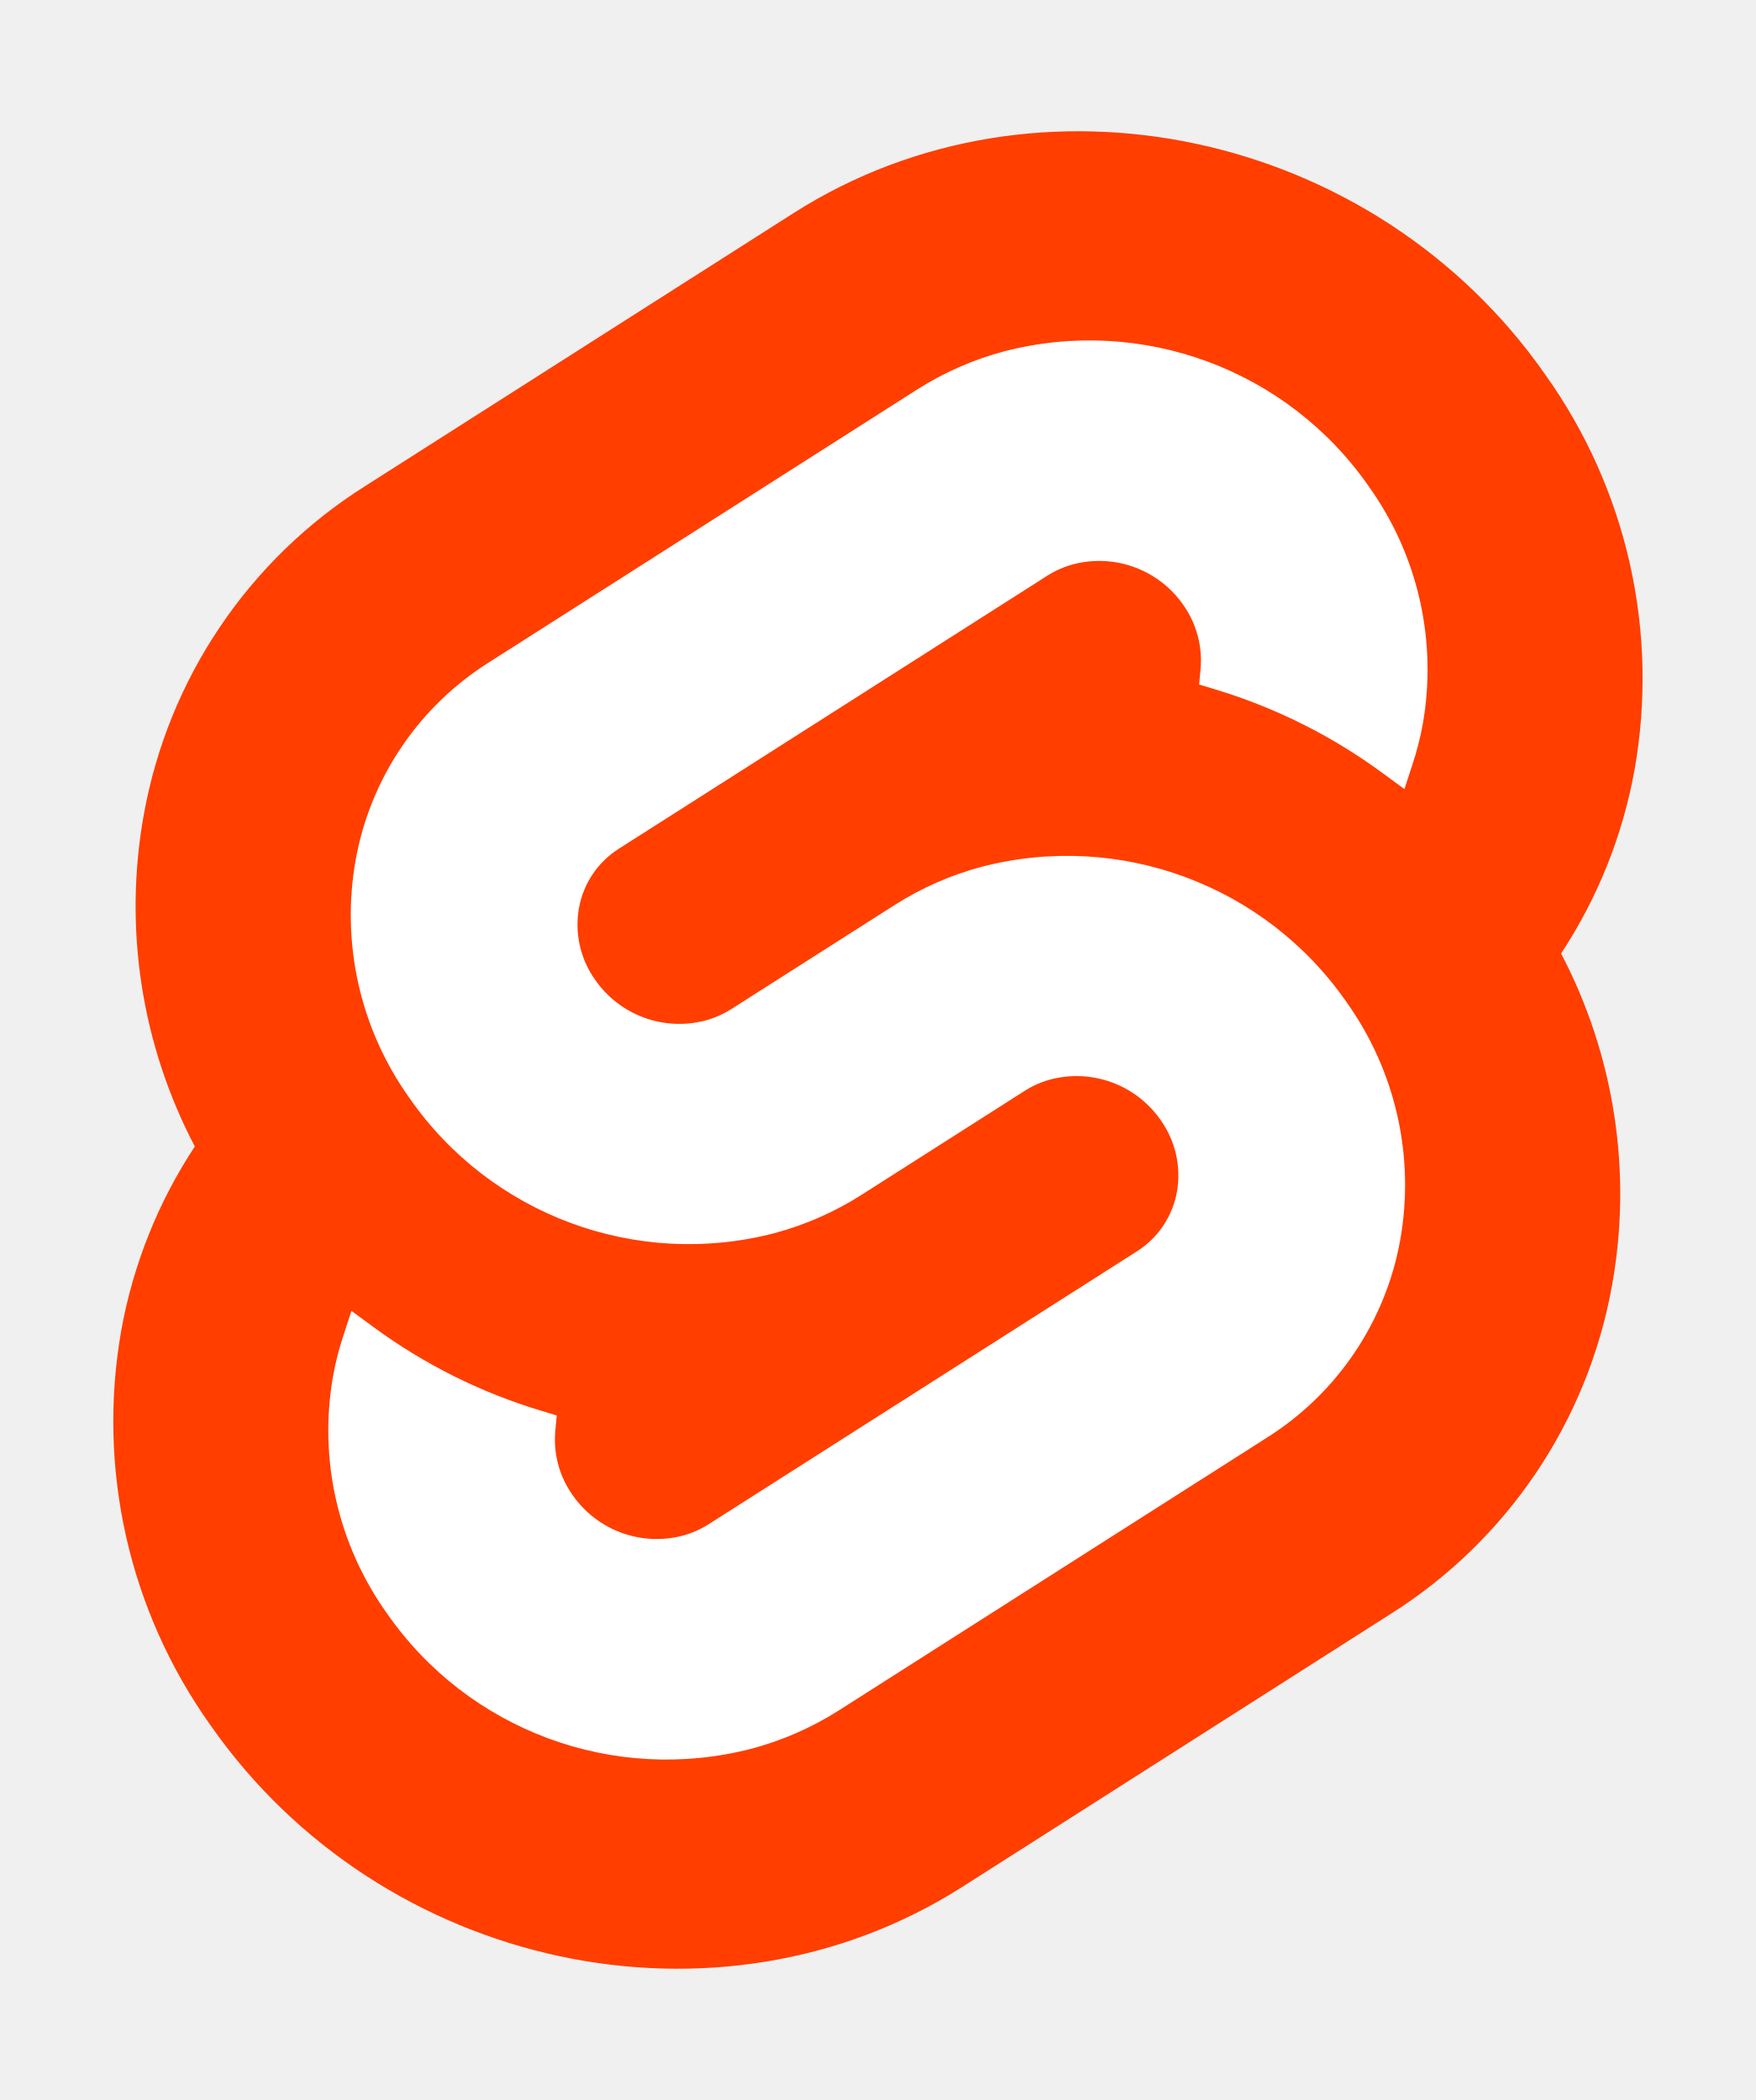
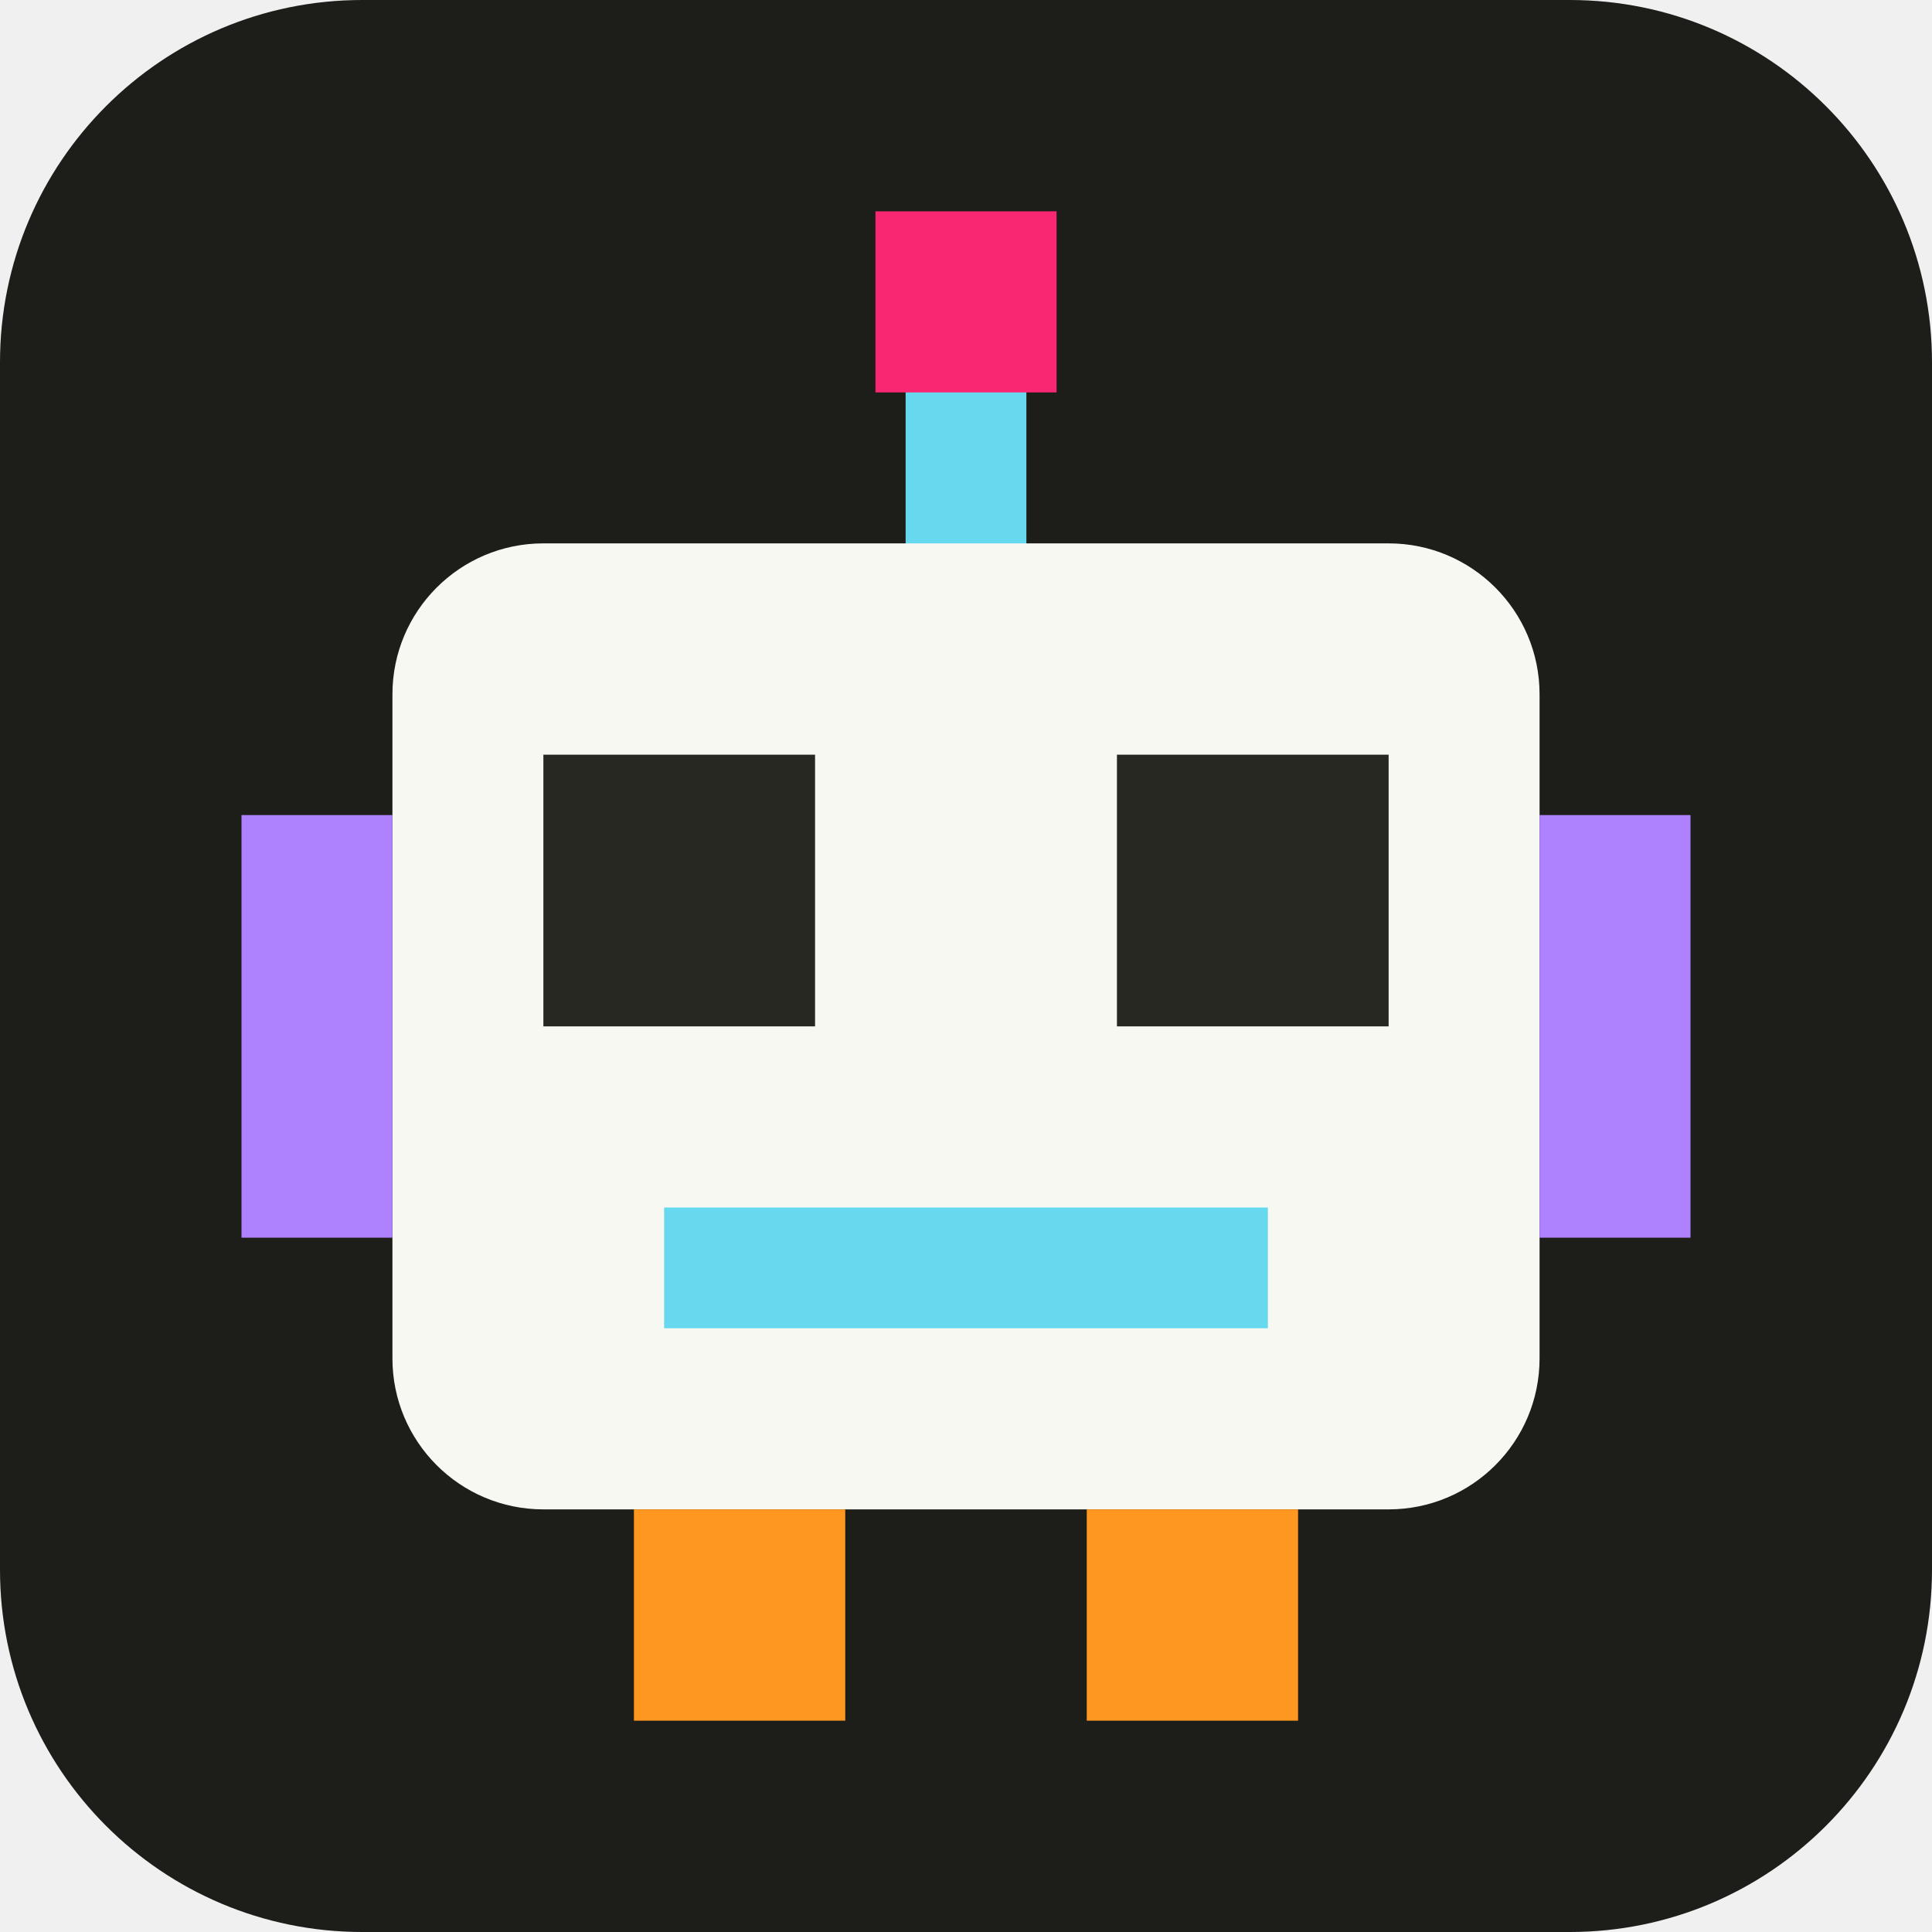
- <svg xmlns="http://www.w3.org/2000/svg" width="107" height="128" viewBox="0 0 107 128">
-   <path d="M94.157 22.819c-10.4-14.885-30.94-19.297-45.792-9.835L22.282 29.608A29.92 29.92 0 0 0 8.764 49.65a31.5 31.5 0 0 0 3.108 20.231 30 30 0 0 0-4.477 11.183 31.9 31.9 0 0 0 5.448 24.116c10.402 14.887 30.942 19.297 45.791 9.835l26.083-16.624A29.92 29.92 0 0 0 98.235 78.35a31.53 31.53 0 0 0-3.105-20.232 30 30 0 0 0 4.474-11.182 31.88 31.88 0 0 0-5.447-24.116" style="fill:#ff3e00" />
-   <path d="M45.817 106.582a20.72 20.72 0 0 1-22.237-8.243 19.17 19.17 0 0 1-3.277-14.503 18 18 0 0 1 .624-2.435l.49-1.498 1.337.981a33.6 33.6 0 0 0 10.203 5.098l.97.294-.09.968a5.85 5.85 0 0 0 1.052 3.878 6.24 6.24 0 0 0 6.695 2.485 5.8 5.8 0 0 0 1.603-.704L69.27 76.28a5.43 5.43 0 0 0 2.45-3.631 5.8 5.8 0 0 0-.987-4.371 6.24 6.24 0 0 0-6.698-2.487 5.7 5.7 0 0 0-1.6.704l-9.953 6.345a19 19 0 0 1-5.296 2.326 20.72 20.72 0 0 1-22.237-8.243 19.17 19.17 0 0 1-3.277-14.502 17.99 17.99 0 0 1 8.13-12.052l26.081-16.623a19 19 0 0 1 5.3-2.329 20.72 20.72 0 0 1 22.237 8.243 19.17 19.17 0 0 1 3.277 14.503 18 18 0 0 1-.624 2.435l-.49 1.498-1.337-.98a33.6 33.6 0 0 0-10.203-5.1l-.97-.294.09-.968a5.86 5.86 0 0 0-1.052-3.878 6.24 6.24 0 0 0-6.696-2.485 5.8 5.8 0 0 0-1.602.704L37.73 51.72a5.42 5.42 0 0 0-2.449 3.63 5.79 5.79 0 0 0 .986 4.372 6.24 6.24 0 0 0 6.698 2.486 5.8 5.8 0 0 0 1.602-.704l9.952-6.342a19 19 0 0 1 5.295-2.328 20.72 20.72 0 0 1 22.237 8.242 19.17 19.17 0 0 1 3.277 14.503 18 18 0 0 1-8.13 12.053l-26.081 16.622a19 19 0 0 1-5.3 2.328" style="fill:#fff" />
+ <svg xmlns="http://www.w3.org/2000/svg" viewBox="0 0 64 64">
+   <rect width="64" height="64" rx="12" fill="#1d1e1a" />
+   <path d="M32 10v7" stroke="#66d9ef" stroke-width="4" stroke-linecap="square" />
+   <rect x="29" y="7" width="6" height="6" fill="#f92672" />
+   <rect x="13" y="18" width="38" height="32" rx="5" fill="#f8f8f2" />
+   <rect x="18" y="25" width="9" height="9" fill="#272822" />
+   <rect x="37" y="25" width="9" height="9" fill="#272822" />
+   <rect x="22" y="40" width="20" height="4" fill="#66d9ef" />
+   <rect x="8" y="27" width="5" height="14" fill="#ae81ff" />
+   <rect x="51" y="27" width="5" height="14" fill="#ae81ff" />
+   <rect x="21" y="50" width="7" height="7" fill="#fd971f" />
+   <rect x="36" y="50" width="7" height="7" fill="#fd971f" />
</svg>
